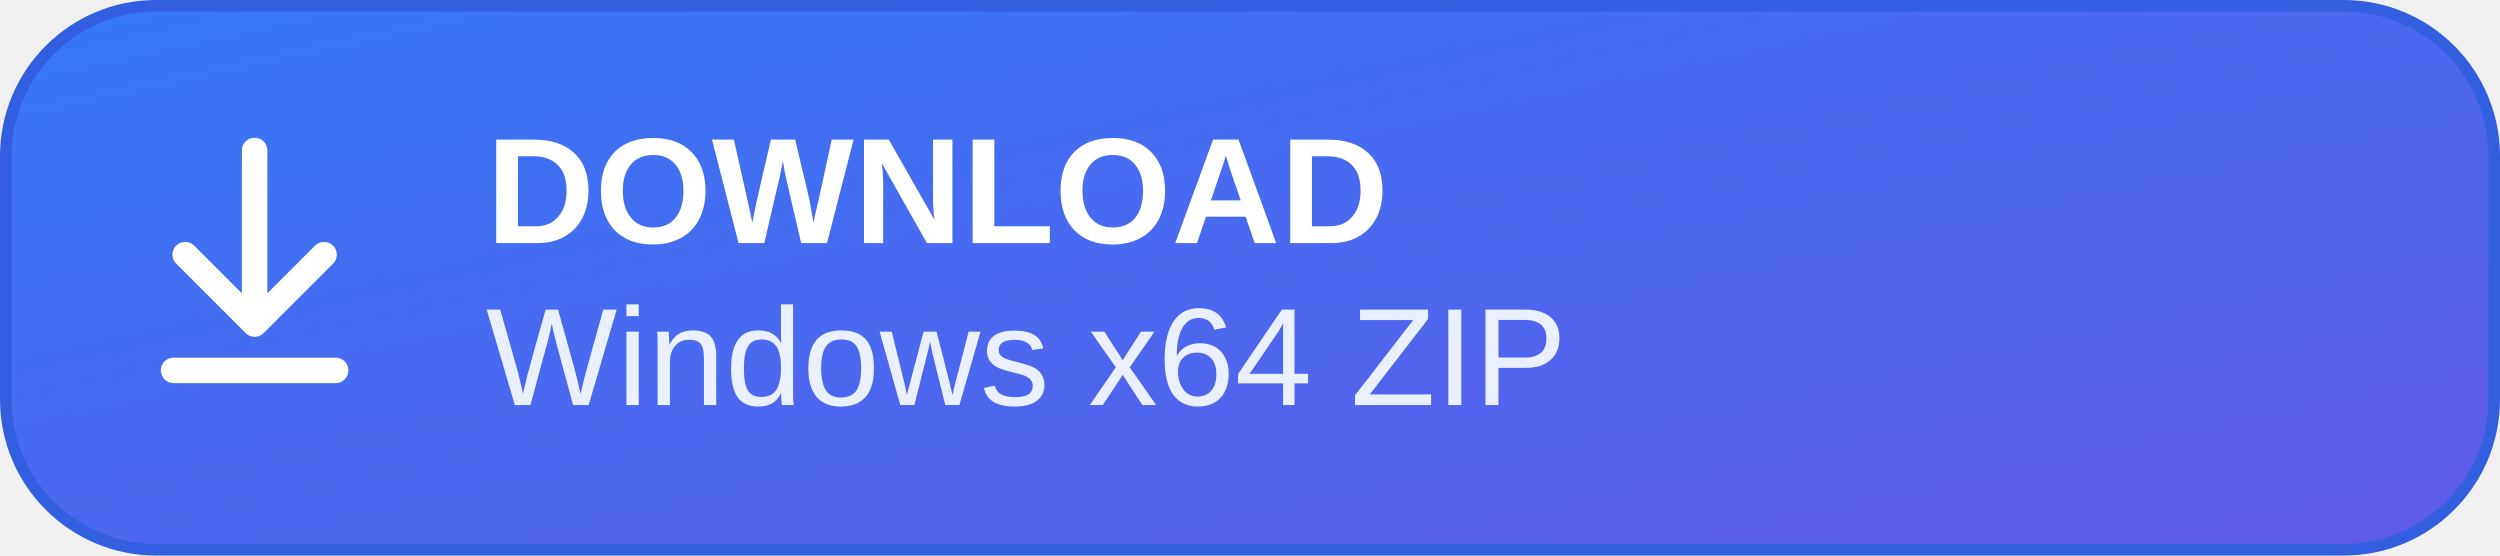
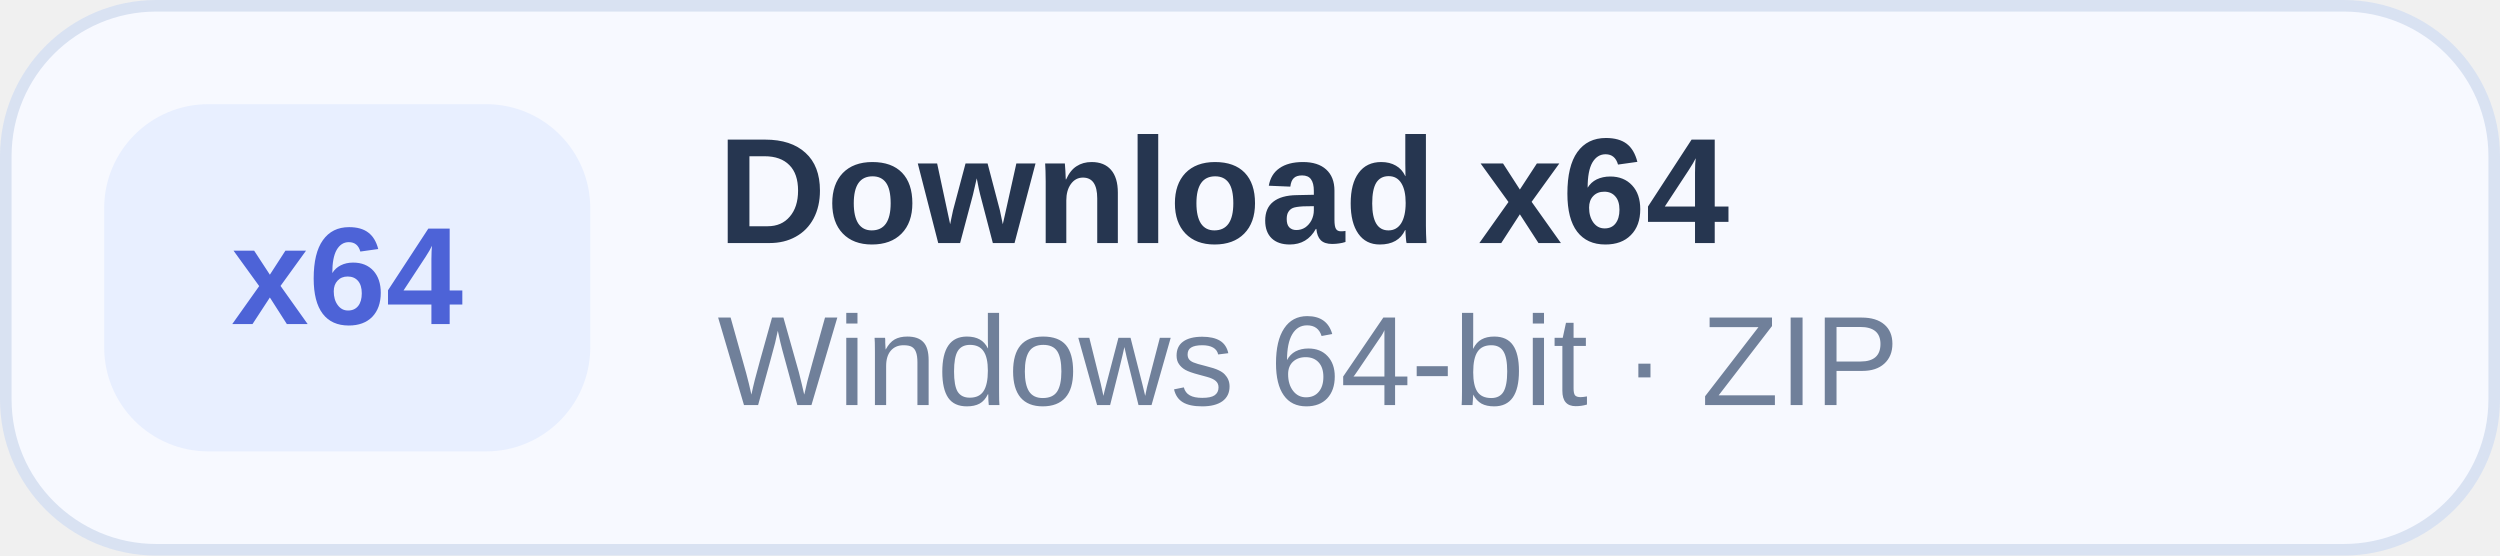
<svg xmlns="http://www.w3.org/2000/svg" width="216" height="48" viewBox="0 0 216 48" role="img" aria-labelledby="title">
-   <defs>
-     <linearGradient id="blue" x1="0" y1="0" x2="1" y2="1">
-       <stop offset="0" stop-color="#3478f6" />
-       <stop offset="1" stop-color="#6158e8" />
-     </linearGradient>
-   </defs>
-   <rect x=".5" y=".5" width="215" height="47" rx="13" fill="url(#blue)" stroke="#315fe0" />
-   <path d="M22 13v15m-6-6 6 6 6-6M15 32h14" fill="none" stroke="#fff" stroke-linecap="round" stroke-linejoin="round" stroke-width="2.2" />
-   <text x="42" y="21" fill="#fff" font-family="Segoe UI,Arial,sans-serif" font-size="13" font-weight="700">DOWNLOAD</text>
-   <text x="42" y="35" fill="#eaf0ff" font-family="Segoe UI,Arial,sans-serif" font-size="12">Windows x64 ZIP</text>
+   <rect x=".5" y=".5" width="215" height="47" rx="13" fill="#f7f9ff" stroke="#d9e2f2" />
+   <rect x="9" y="9" width="42" height="30" rx="9" fill="#e8efff" />
+   <text x="30" y="28" fill="#4d63d7" text-anchor="middle" font-family="Segoe UI,Arial,sans-serif" font-size="12" font-weight="700">x64</text>
+   <text x="62" y="21" fill="#263650" font-family="Segoe UI,Arial,sans-serif" font-size="13" font-weight="650">Download x64</text>
+   <text x="62" y="35" fill="#70809a" font-family="Segoe UI,Arial,sans-serif" font-size="11">Windows 64-bit · ZIP</text>
</svg>
